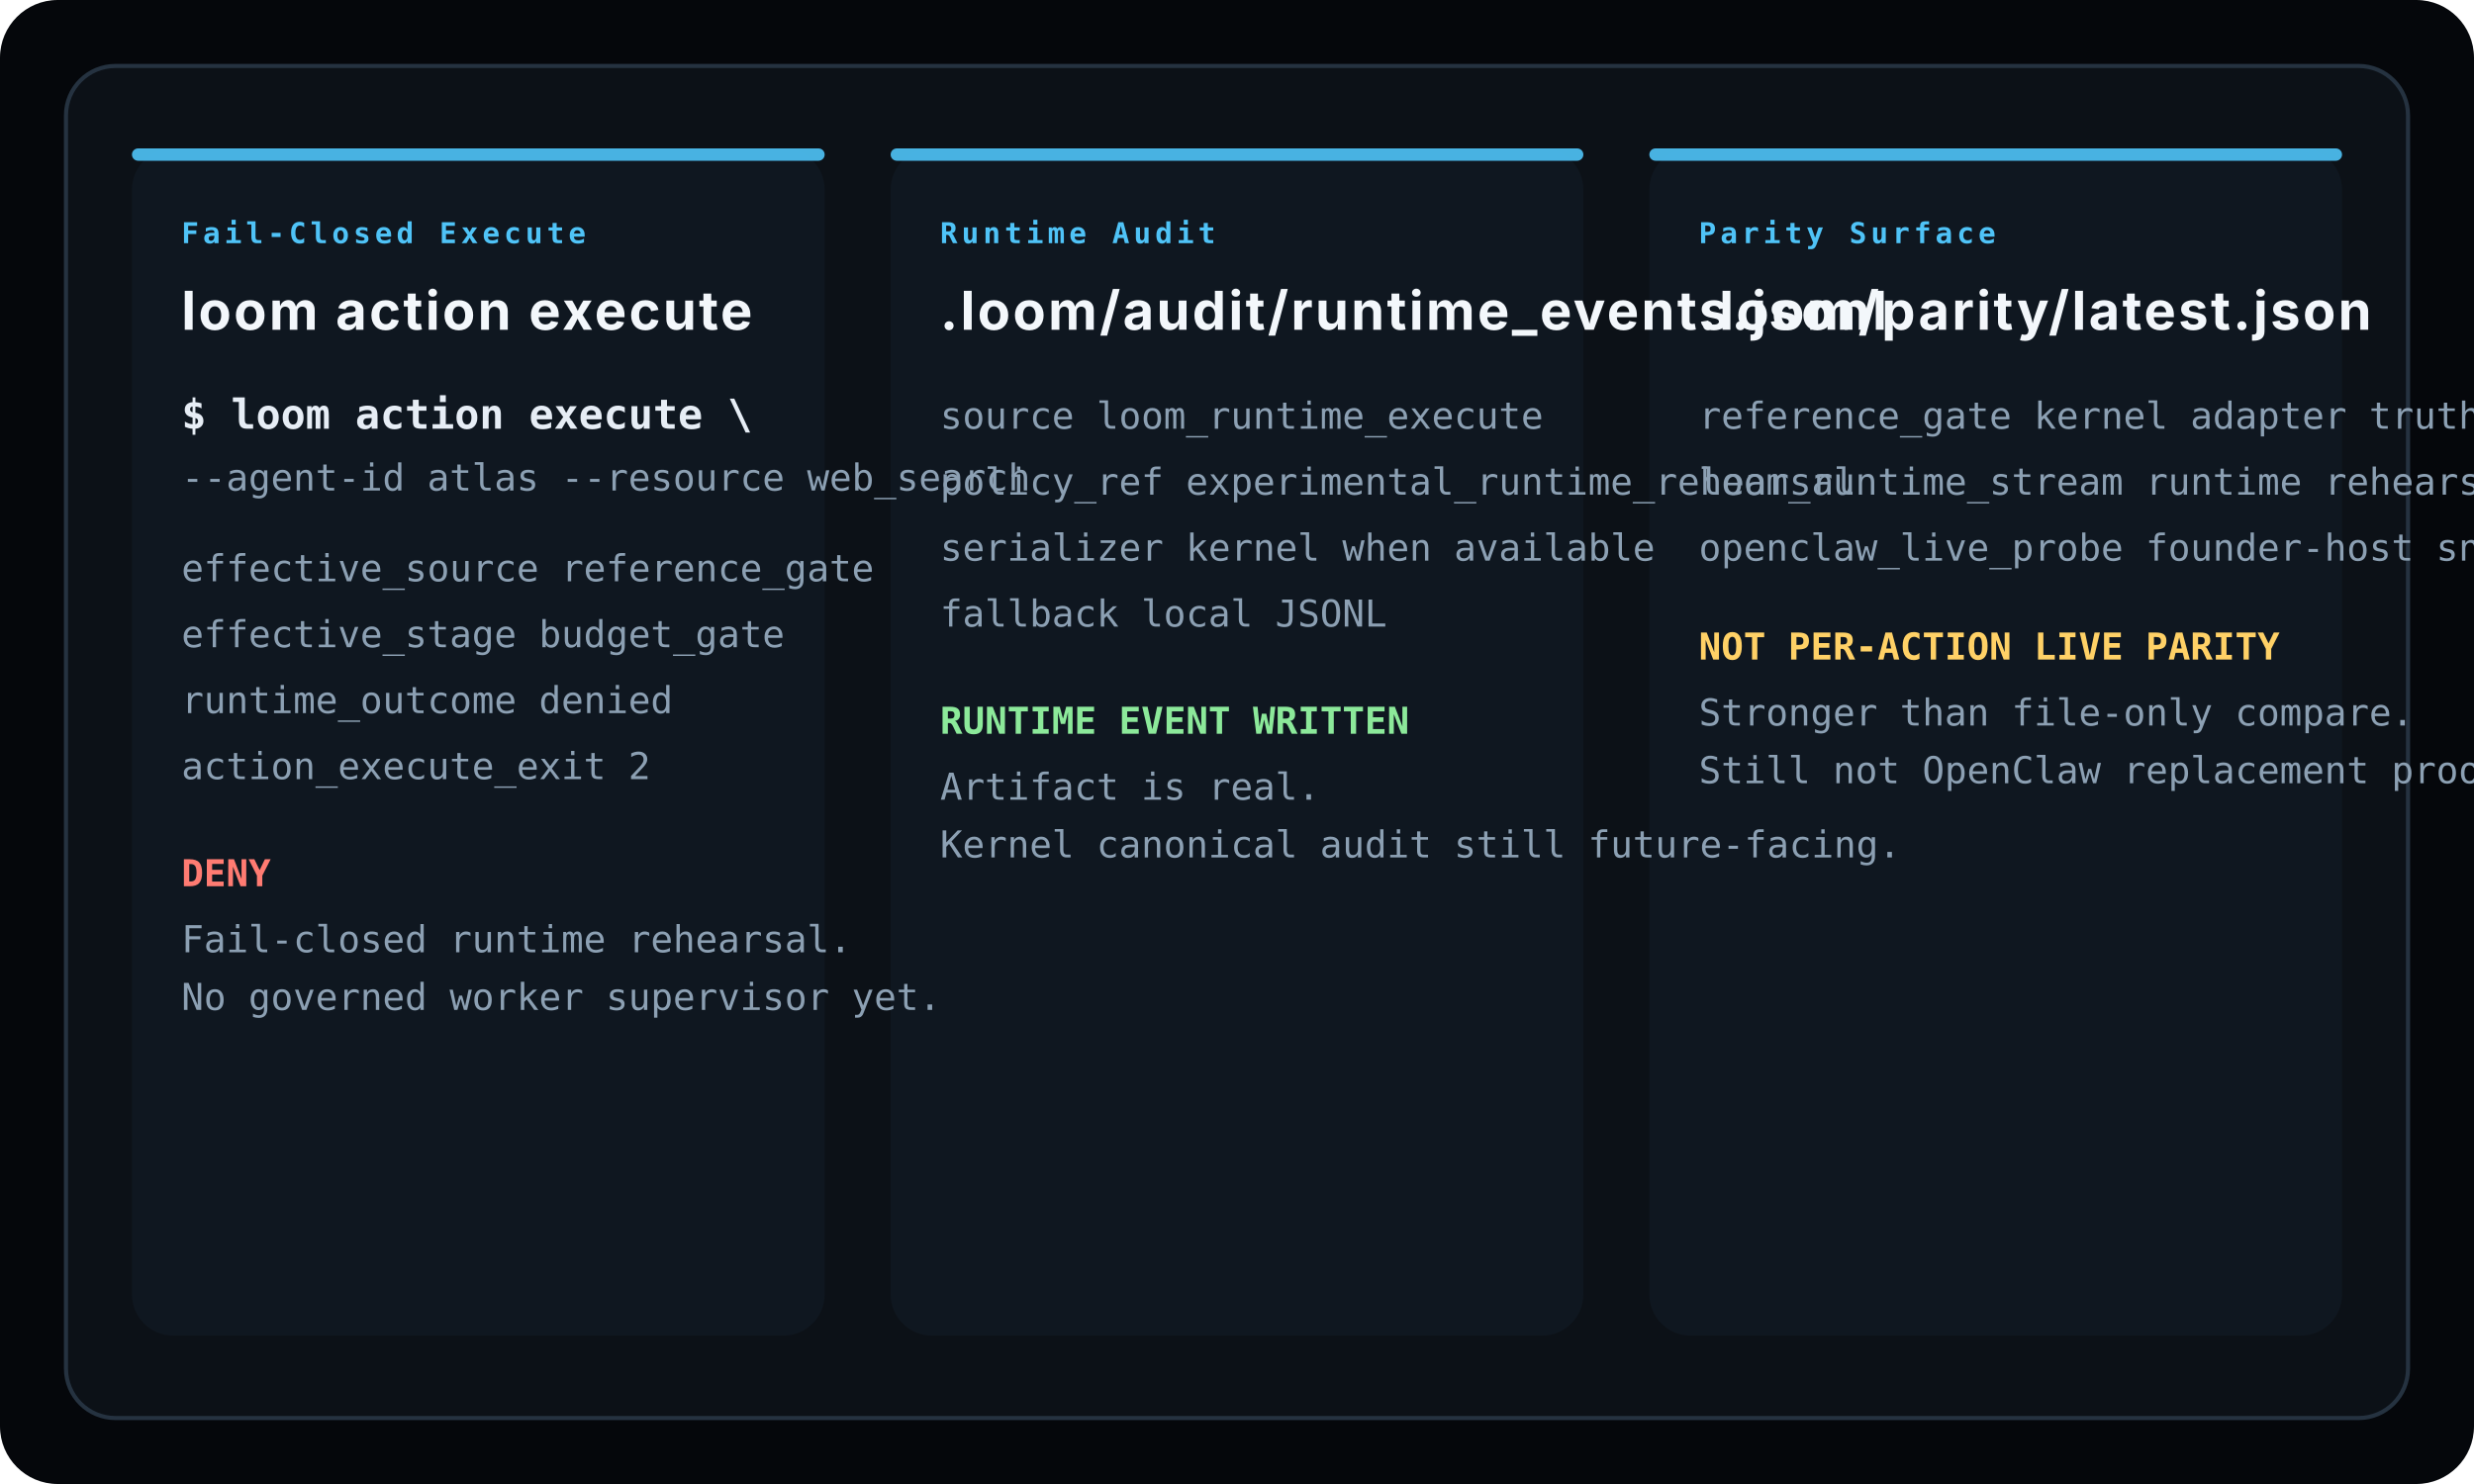
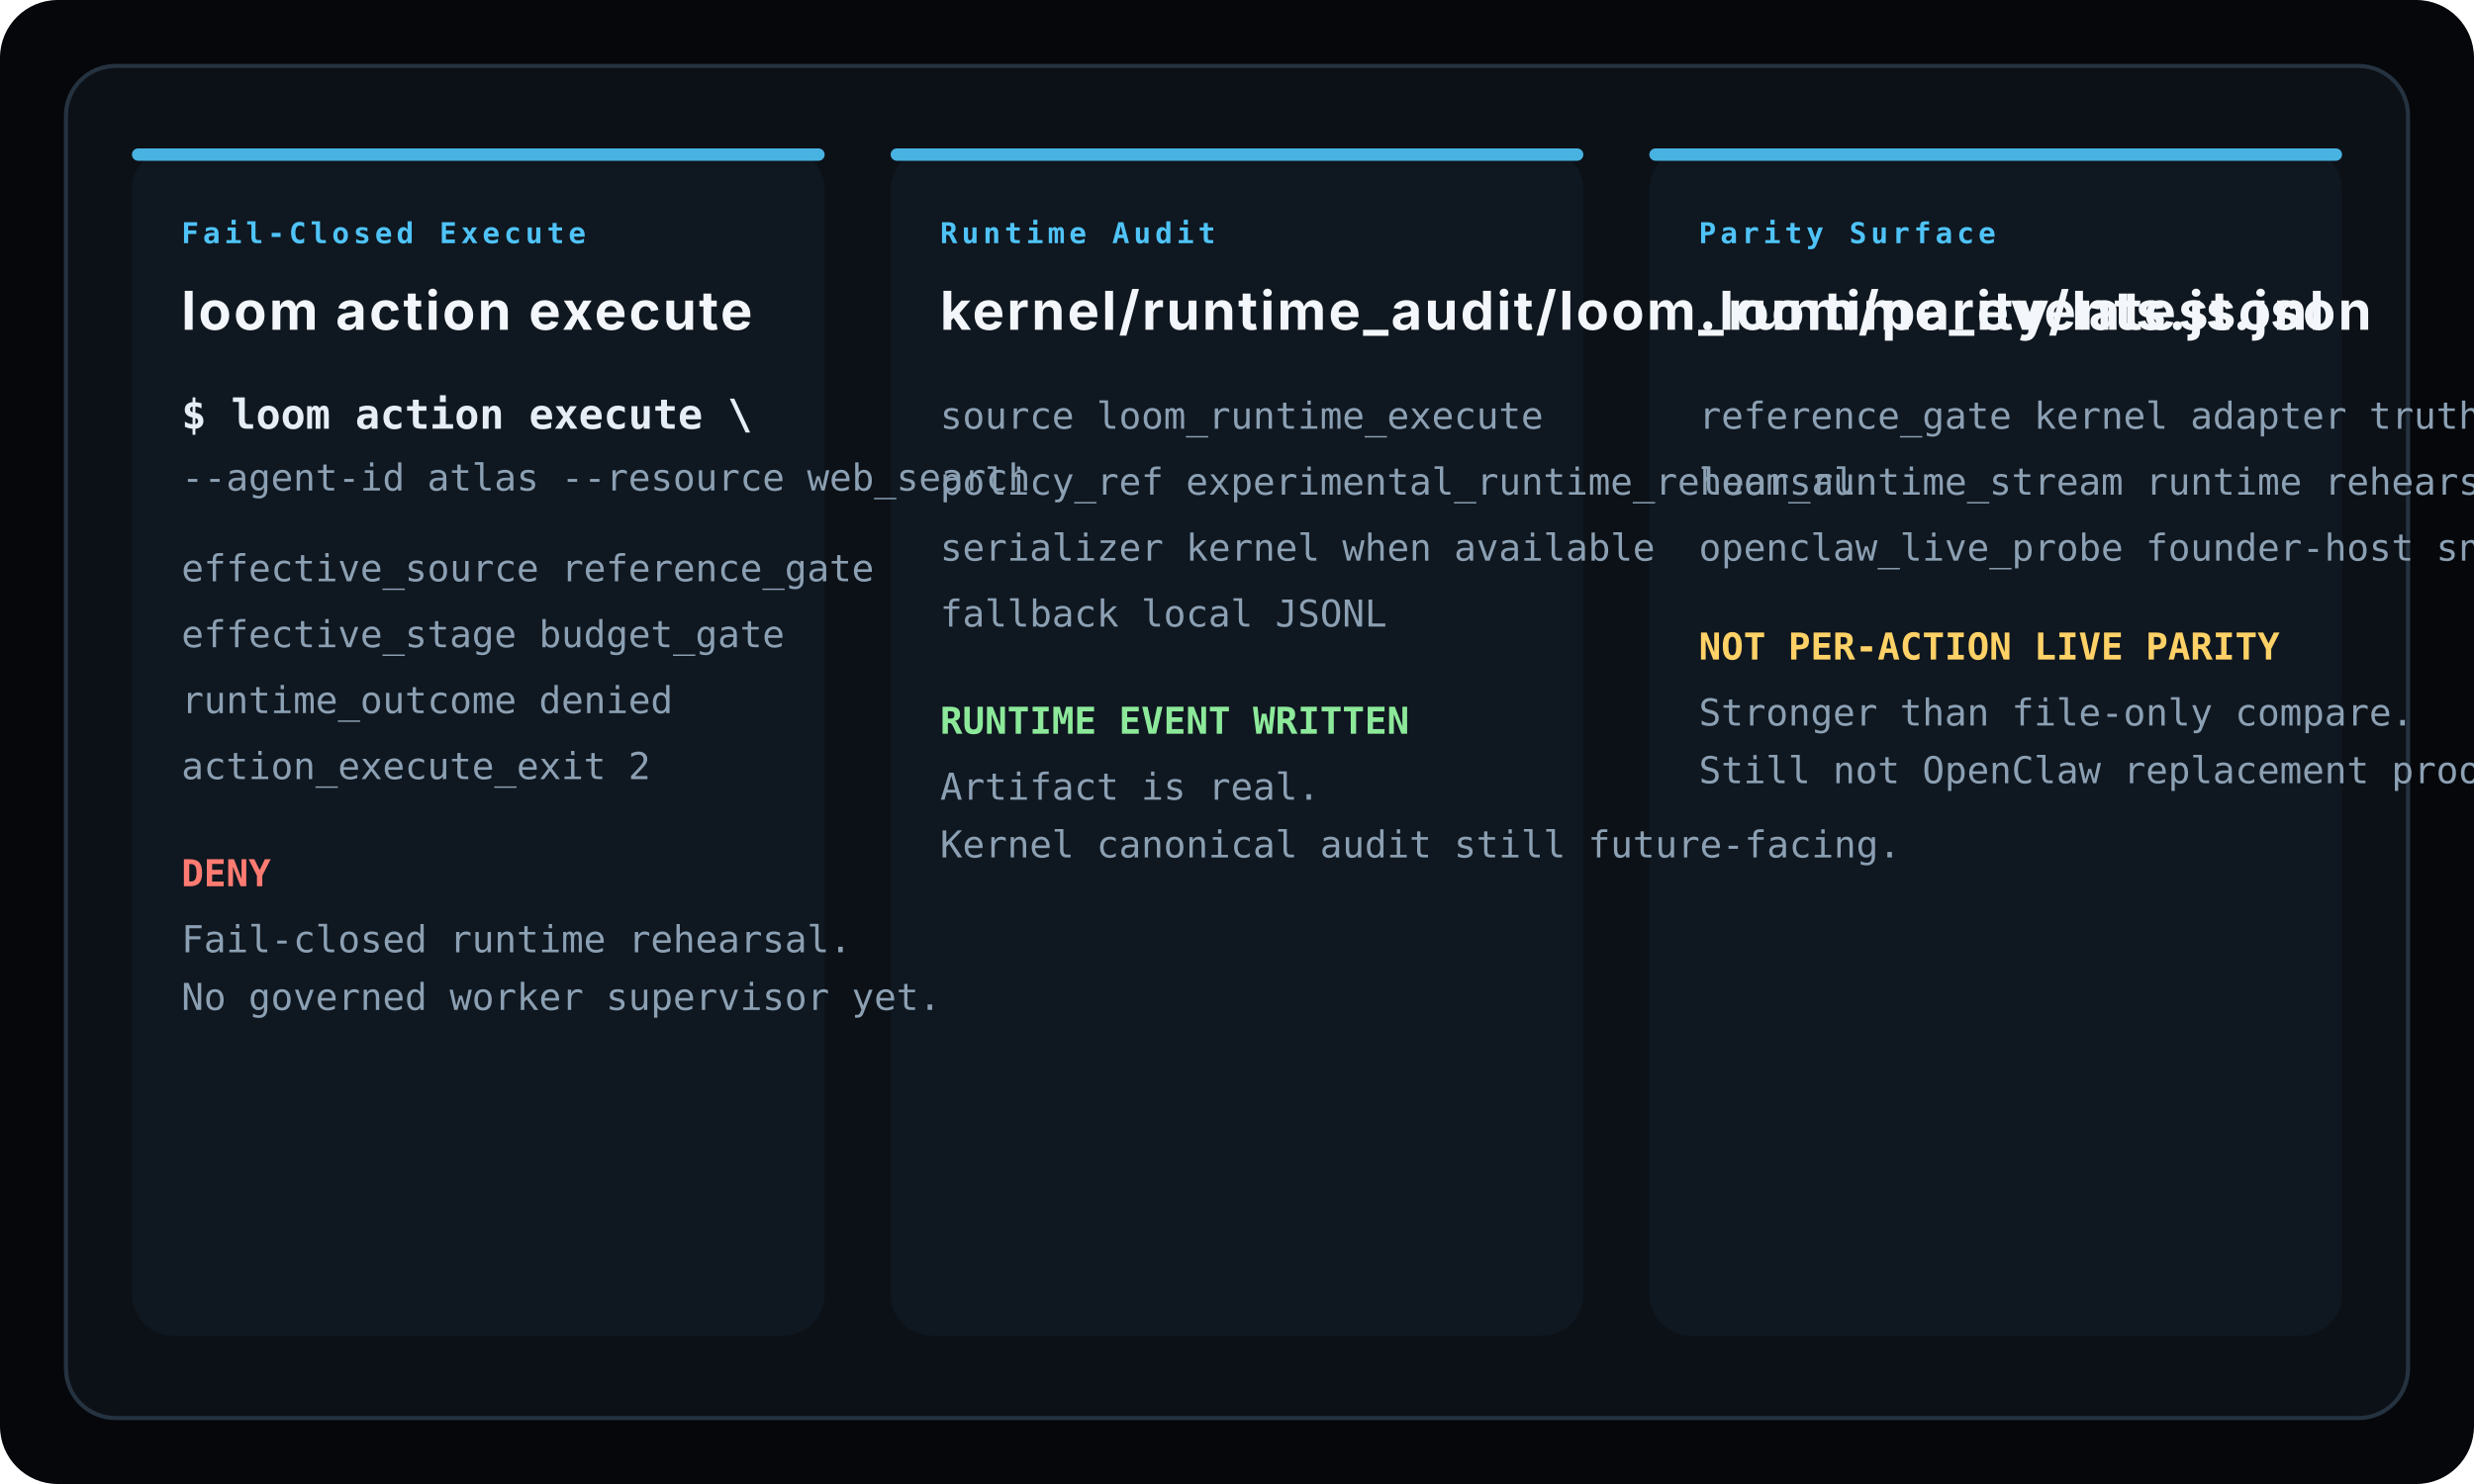
<svg xmlns="http://www.w3.org/2000/svg" viewBox="0 0 1200 720" role="img" aria-labelledby="title desc">
  <defs>
    <style>
      .bg { fill: #05070b; }
      .panel { fill: #0c1117; stroke: #253240; stroke-width: 2; }
      .soft { fill: #0f1720; }
      .line { fill: #e6edf5; font: 600 20px/1 'JetBrains Mono', monospace; }
      .body { fill: #8ca0b3; font: 500 18px/1.45 'JetBrains Mono', monospace; }
      .title { fill: #f3f7fb; font: 700 26px/1 'Space Grotesk', Inter, sans-serif; letter-spacing: 1.2px; }
      .tag { fill: #4fc3f7; font: 700 14px/1 'JetBrains Mono', monospace; letter-spacing: 2px; text-transform: uppercase; }
      .ok { fill: #8ce99a; font: 700 18px/1 'JetBrains Mono', monospace; }
      .warn { fill: #ffd166; font: 700 18px/1 'JetBrains Mono', monospace; }
      .deny { fill: #ff7b72; font: 700 18px/1 'JetBrains Mono', monospace; }
      .rail { fill: #4fc3f7; opacity: .9; }
    </style>
  </defs>
  <rect class="bg" width="1200" height="720" rx="28" />
  <rect class="panel" x="32" y="32" width="1136" height="656" rx="24" />
  <rect class="soft" x="64" y="72" width="336" height="576" rx="20" />
  <rect class="soft" x="432" y="72" width="336" height="576" rx="20" />
  <rect class="soft" x="800" y="72" width="336" height="576" rx="20" />
  <rect class="rail" x="64" y="72" width="336" height="6" rx="3" />
  <rect class="rail" x="432" y="72" width="336" height="6" rx="3" />
  <rect class="rail" x="800" y="72" width="336" height="6" rx="3" />
  <text x="88" y="118" class="tag">Fail-Closed Execute</text>
  <text x="88" y="160" class="title">loom action execute</text>
  <text x="88" y="208" class="line">$ loom action execute \</text>
  <text x="88" y="238" class="body">  --agent-id atlas --resource web_search</text>
  <text x="88" y="282" class="body">effective_source      reference_gate</text>
  <text x="88" y="314" class="body">effective_stage       budget_gate</text>
  <text x="88" y="346" class="body">runtime_outcome       denied</text>
  <text x="88" y="378" class="body">action_execute_exit   2</text>
  <text x="88" y="430" class="deny">DENY</text>
  <text x="88" y="462" class="body">Fail-closed runtime rehearsal.</text>
  <text x="88" y="490" class="body">No governed worker supervisor yet.</text>
  <text x="456" y="118" class="tag">Runtime Audit</text>
-   <text x="456" y="160" class="title">.loom/audit/runtime_events.jsonl</text>
+   <text x="456" y="160" class="title">kernel/runtime_audit/loom_runtime_events.jsonl</text>
  <text x="456" y="208" class="body">source                loom_runtime_execute</text>
  <text x="456" y="240" class="body">policy_ref            experimental_runtime_rehearsal</text>
  <text x="456" y="272" class="body">serializer            kernel when available</text>
  <text x="456" y="304" class="body">fallback              local JSONL</text>
  <text x="456" y="356" class="ok">RUNTIME EVENT WRITTEN</text>
  <text x="456" y="388" class="body">Artifact is real.</text>
  <text x="456" y="416" class="body">Kernel canonical audit still future-facing.</text>
  <text x="824" y="118" class="tag">Parity Surface</text>
  <text x="824" y="160" class="title">.loom/parity/latest.json</text>
  <text x="824" y="208" class="body">reference_gate        kernel adapter truth</text>
  <text x="824" y="240" class="body">loom_runtime_stream   runtime rehearsal truth</text>
  <text x="824" y="272" class="body">openclaw_live_probe   founder-host snapshot</text>
  <text x="824" y="320" class="warn">NOT PER-ACTION LIVE PARITY</text>
  <text x="824" y="352" class="body">Stronger than file-only compare.</text>
  <text x="824" y="380" class="body">Still not OpenClaw replacement proof.</text>
</svg>
